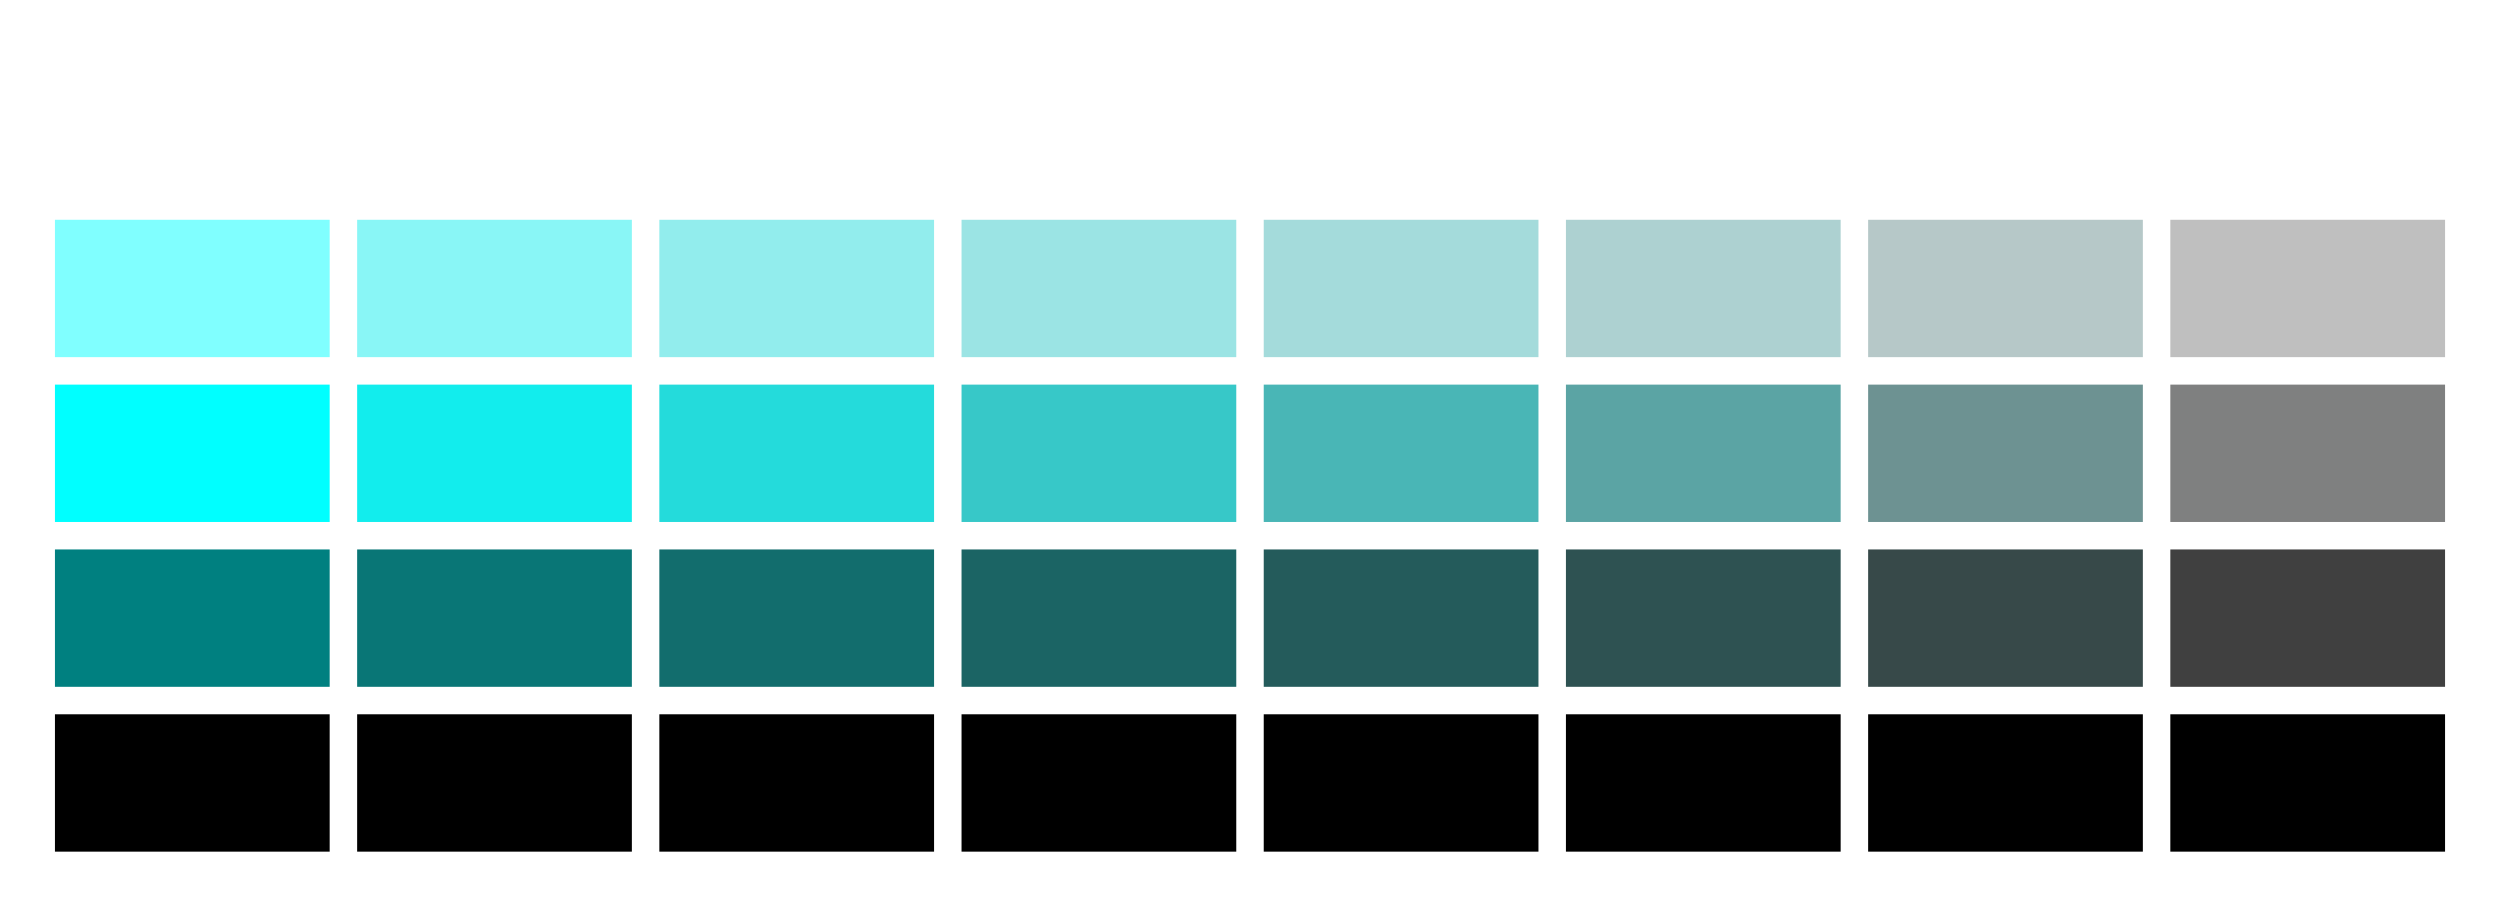
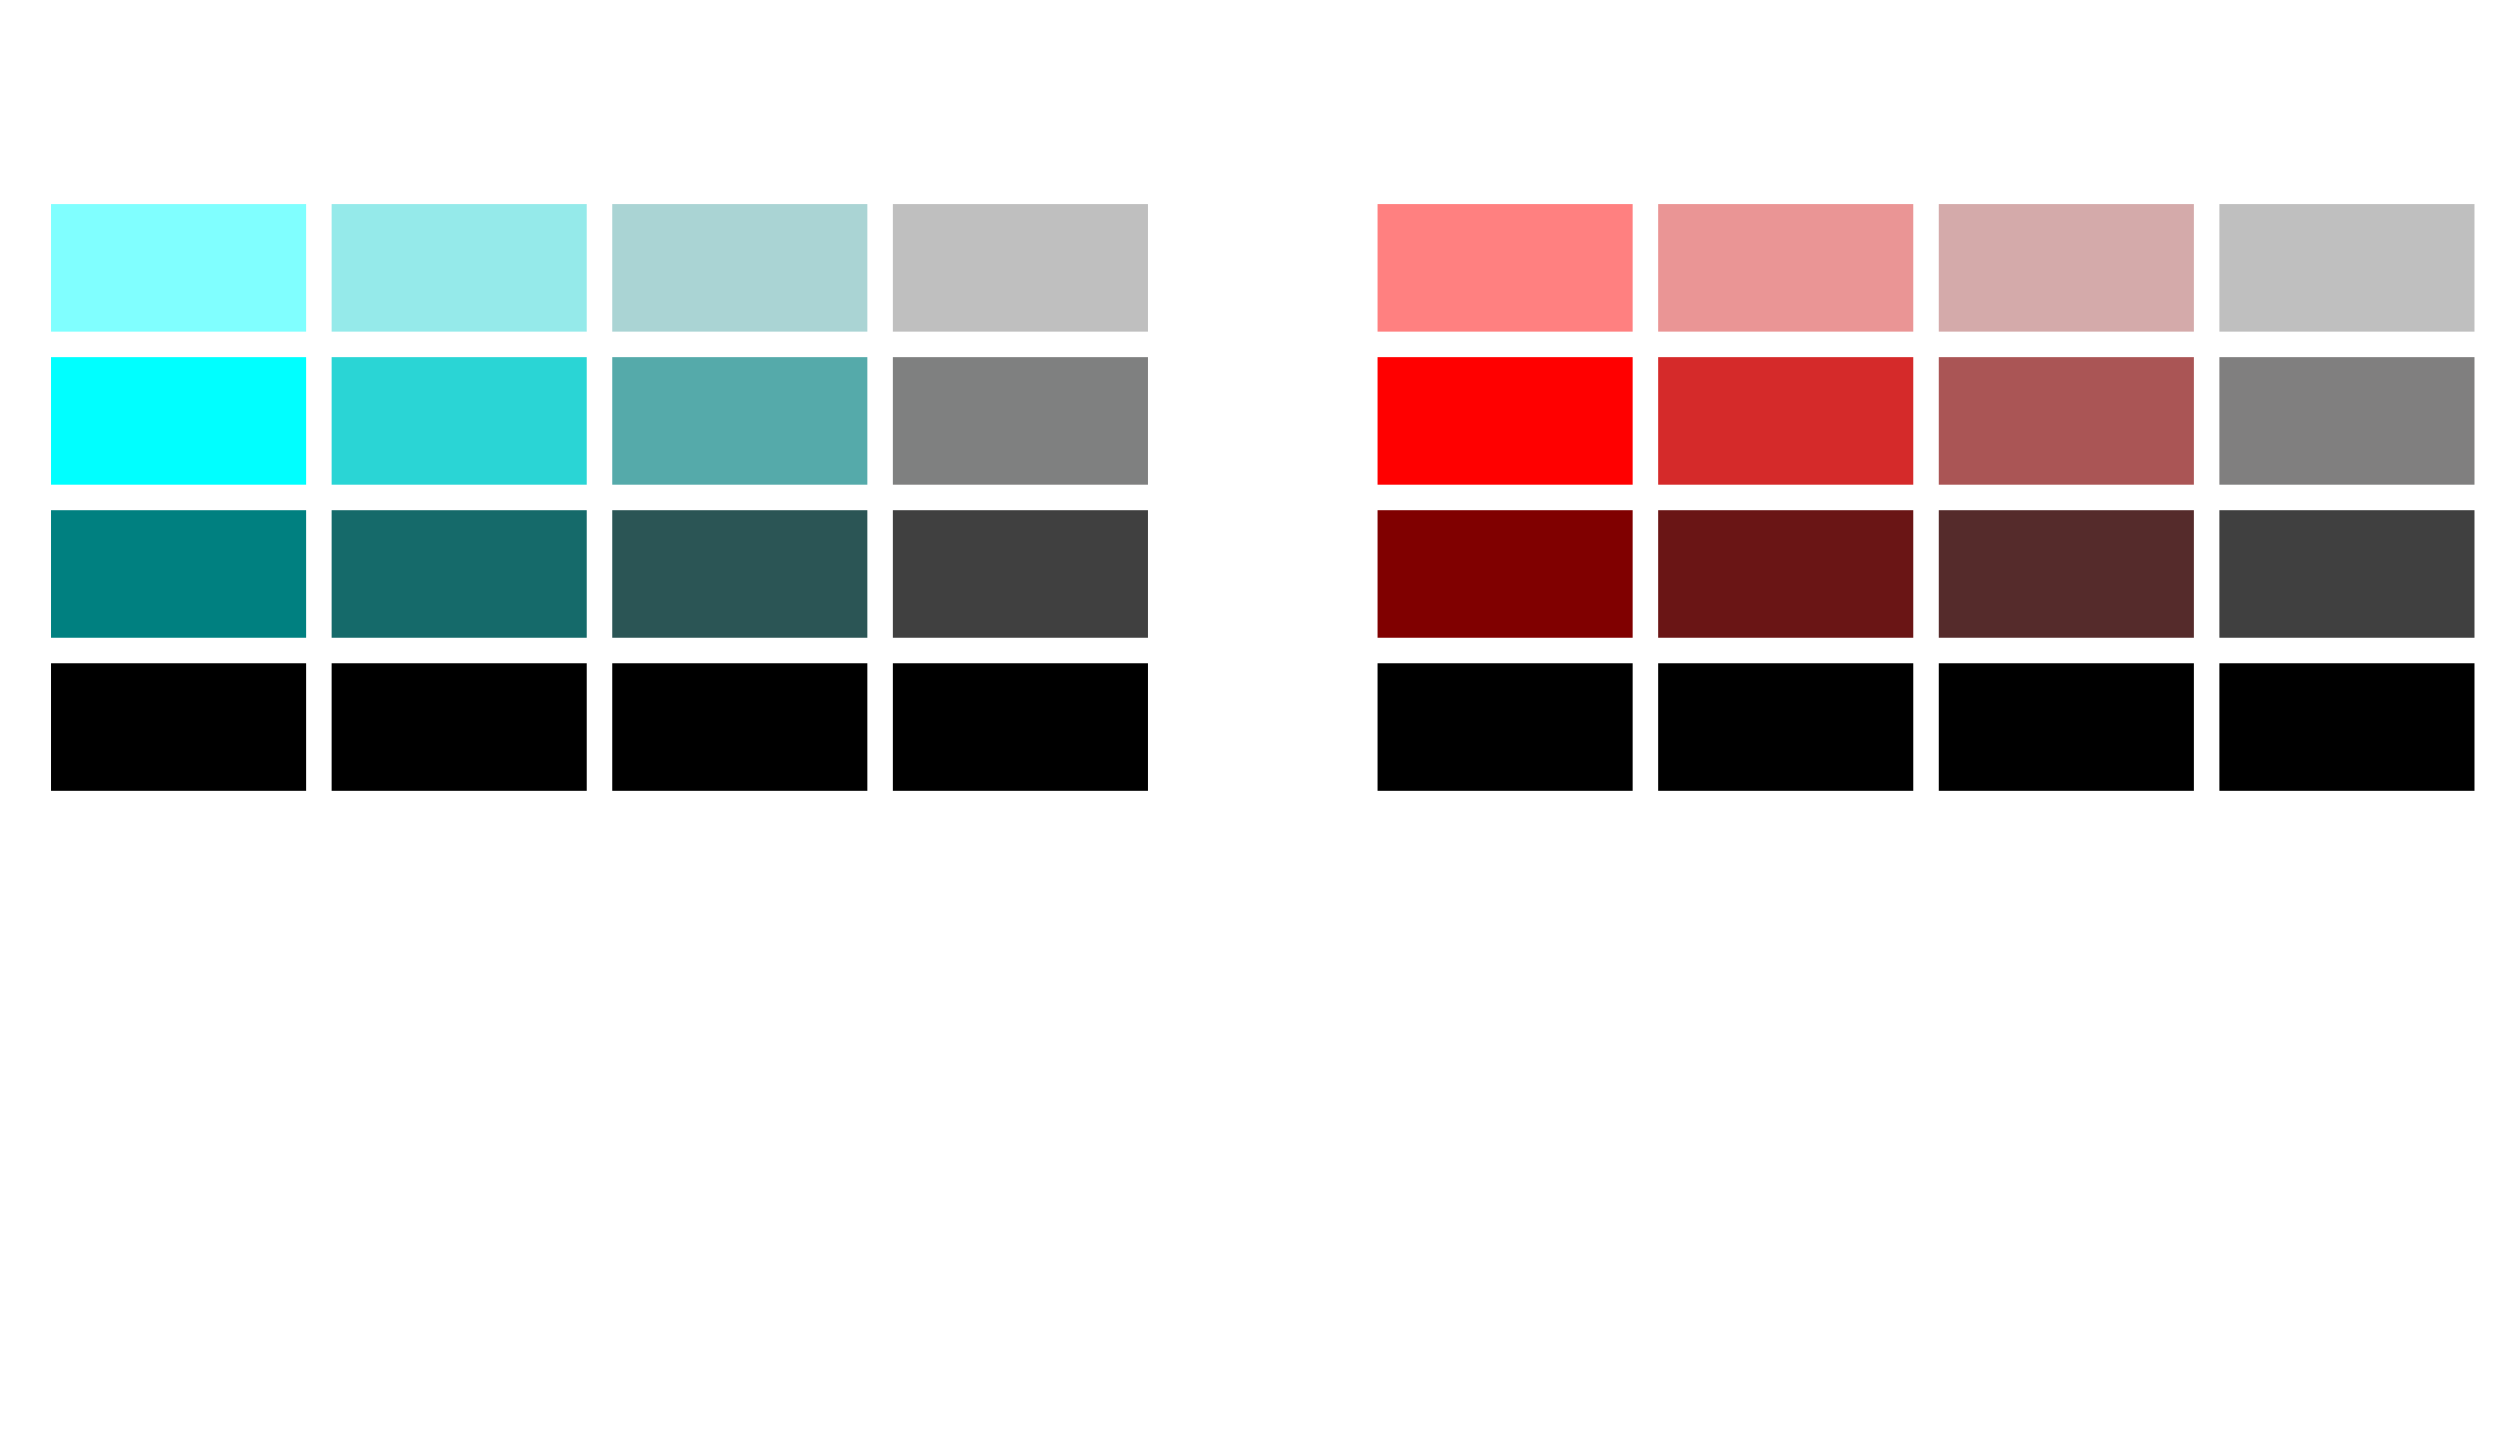
- <svg xmlns="http://www.w3.org/2000/svg" width="455.00" height="165.00" style="background:gray">
+ <svg xmlns="http://www.w3.org/2000/svg" width="490.00" height="285.00" style="background:gray">
  <rect x="10.000" y="10.000" width="50.00" height="25.00" style="fill:hsl(180, 100.0%, 100.0%)" />
  <rect x="10.000" y="40.000" width="50.00" height="25.00" style="fill:hsl(180, 100.0%, 75.0%)" />
  <rect x="10.000" y="70.000" width="50.00" height="25.00" style="fill:hsl(180, 100.0%, 50.0%)" />
  <rect x="10.000" y="100.000" width="50.00" height="25.00" style="fill:hsl(180, 100.0%, 25.0%)" />
  <rect x="10.000" y="130.000" width="50.00" height="25.00" style="fill:hsl(180, 100.0%, 0.0%)" />
-   <rect x="65.000" y="10.000" width="50.00" height="25.00" style="fill:hsl(180, 85.714%, 100.0%)" />
-   <rect x="65.000" y="40.000" width="50.00" height="25.00" style="fill:hsl(180, 85.714%, 75.0%)" />
-   <rect x="65.000" y="70.000" width="50.00" height="25.00" style="fill:hsl(180, 85.714%, 50.0%)" />
-   <rect x="65.000" y="100.000" width="50.00" height="25.00" style="fill:hsl(180, 85.714%, 25.0%)" />
-   <rect x="65.000" y="130.000" width="50.00" height="25.00" style="fill:hsl(180, 85.714%, 0.0%)" />
-   <rect x="120.000" y="10.000" width="50.00" height="25.00" style="fill:hsl(180, 71.429%, 100.0%)" />
-   <rect x="120.000" y="40.000" width="50.00" height="25.00" style="fill:hsl(180, 71.429%, 75.0%)" />
-   <rect x="120.000" y="70.000" width="50.00" height="25.00" style="fill:hsl(180, 71.429%, 50.0%)" />
-   <rect x="120.000" y="100.000" width="50.00" height="25.00" style="fill:hsl(180, 71.429%, 25.0%)" />
-   <rect x="120.000" y="130.000" width="50.00" height="25.00" style="fill:hsl(180, 71.429%, 0.0%)" />
-   <rect x="175.000" y="10.000" width="50.00" height="25.00" style="fill:hsl(180, 57.143%, 100.0%)" />
-   <rect x="175.000" y="40.000" width="50.00" height="25.00" style="fill:hsl(180, 57.143%, 75.0%)" />
-   <rect x="175.000" y="70.000" width="50.00" height="25.00" style="fill:hsl(180, 57.143%, 50.0%)" />
-   <rect x="175.000" y="100.000" width="50.00" height="25.00" style="fill:hsl(180, 57.143%, 25.0%)" />
-   <rect x="175.000" y="130.000" width="50.00" height="25.00" style="fill:hsl(180, 57.143%, 0.0%)" />
-   <rect x="230.000" y="10.000" width="50.00" height="25.00" style="fill:hsl(180, 42.857%, 100.0%)" />
-   <rect x="230.000" y="40.000" width="50.00" height="25.00" style="fill:hsl(180, 42.857%, 75.0%)" />
-   <rect x="230.000" y="70.000" width="50.00" height="25.00" style="fill:hsl(180, 42.857%, 50.0%)" />
-   <rect x="230.000" y="100.000" width="50.00" height="25.00" style="fill:hsl(180, 42.857%, 25.0%)" />
-   <rect x="230.000" y="130.000" width="50.00" height="25.00" style="fill:hsl(180, 42.857%, 0.0%)" />
-   <rect x="285.000" y="10.000" width="50.00" height="25.00" style="fill:hsl(180, 28.571%, 100.0%)" />
-   <rect x="285.000" y="40.000" width="50.00" height="25.00" style="fill:hsl(180, 28.571%, 75.0%)" />
-   <rect x="285.000" y="70.000" width="50.00" height="25.00" style="fill:hsl(180, 28.571%, 50.0%)" />
-   <rect x="285.000" y="100.000" width="50.00" height="25.00" style="fill:hsl(180, 28.571%, 25.0%)" />
-   <rect x="285.000" y="130.000" width="50.00" height="25.00" style="fill:hsl(180, 28.571%, 0.0%)" />
-   <rect x="340.000" y="10.000" width="50.00" height="25.00" style="fill:hsl(180, 14.286%, 100.0%)" />
-   <rect x="340.000" y="40.000" width="50.00" height="25.00" style="fill:hsl(180, 14.286%, 75.0%)" />
-   <rect x="340.000" y="70.000" width="50.00" height="25.00" style="fill:hsl(180, 14.286%, 50.0%)" />
-   <rect x="340.000" y="100.000" width="50.00" height="25.00" style="fill:hsl(180, 14.286%, 25.0%)" />
-   <rect x="340.000" y="130.000" width="50.00" height="25.00" style="fill:hsl(180, 14.286%, 0.0%)" />
-   <rect x="395.000" y="10.000" width="50.00" height="25.00" style="fill:hsl(180, 7.6293945e-6%, 100.0%)" />
-   <rect x="395.000" y="40.000" width="50.00" height="25.00" style="fill:hsl(180, 7.6293945e-6%, 75.0%)" />
-   <rect x="395.000" y="70.000" width="50.00" height="25.00" style="fill:hsl(180, 7.6293945e-6%, 50.0%)" />
-   <rect x="395.000" y="100.000" width="50.00" height="25.00" style="fill:hsl(180, 7.6293945e-6%, 25.0%)" />
-   <rect x="395.000" y="130.000" width="50.00" height="25.00" style="fill:hsl(180, 7.6293945e-6%, 0.0%)" />
+   <rect x="65.000" y="10.000" width="50.00" height="25.00" style="fill:hsl(180, 66.667%, 100.0%)" />
+   <rect x="65.000" y="40.000" width="50.00" height="25.00" style="fill:hsl(180, 66.667%, 75.0%)" />
+   <rect x="65.000" y="70.000" width="50.00" height="25.00" style="fill:hsl(180, 66.667%, 50.0%)" />
+   <rect x="65.000" y="100.000" width="50.00" height="25.00" style="fill:hsl(180, 66.667%, 25.0%)" />
+   <rect x="65.000" y="130.000" width="50.00" height="25.00" style="fill:hsl(180, 66.667%, 0.0%)" />
+   <rect x="120.000" y="10.000" width="50.00" height="25.00" style="fill:hsl(180, 33.333%, 100.0%)" />
+   <rect x="120.000" y="40.000" width="50.00" height="25.00" style="fill:hsl(180, 33.333%, 75.0%)" />
+   <rect x="120.000" y="70.000" width="50.00" height="25.00" style="fill:hsl(180, 33.333%, 50.0%)" />
+   <rect x="120.000" y="100.000" width="50.00" height="25.00" style="fill:hsl(180, 33.333%, 25.0%)" />
+   <rect x="120.000" y="130.000" width="50.00" height="25.00" style="fill:hsl(180, 33.333%, 0.0%)" />
+   <rect x="175.000" y="10.000" width="50.00" height="25.00" style="fill:hsl(180, 1.5258789e-5%, 100.0%)" />
+   <rect x="175.000" y="40.000" width="50.00" height="25.00" style="fill:hsl(180, 1.5258789e-5%, 75.0%)" />
+   <rect x="175.000" y="70.000" width="50.00" height="25.00" style="fill:hsl(180, 1.5258789e-5%, 50.0%)" />
+   <rect x="175.000" y="100.000" width="50.00" height="25.00" style="fill:hsl(180, 1.5258789e-5%, 25.0%)" />
+   <rect x="175.000" y="130.000" width="50.00" height="25.00" style="fill:hsl(180, 1.5258789e-5%, 0.0%)" />
+   <rect x="270.000" y="10.000" width="50.00" height="25.00" style="fill:hsl(0, 100.0%, 100.0%)" />
+   <rect x="270.000" y="40.000" width="50.00" height="25.00" style="fill:hsl(0, 100.0%, 75.0%)" />
+   <rect x="270.000" y="70.000" width="50.00" height="25.00" style="fill:hsl(0, 100.0%, 50.0%)" />
+   <rect x="270.000" y="100.000" width="50.00" height="25.00" style="fill:hsl(0, 100.0%, 25.0%)" />
+   <rect x="270.000" y="130.000" width="50.00" height="25.00" style="fill:hsl(0, 100.0%, 0.0%)" />
+   <rect x="325.000" y="10.000" width="50.00" height="25.00" style="fill:hsl(0, 66.667%, 100.0%)" />
+   <rect x="325.000" y="40.000" width="50.00" height="25.00" style="fill:hsl(0, 66.667%, 75.0%)" />
+   <rect x="325.000" y="70.000" width="50.00" height="25.00" style="fill:hsl(0, 66.667%, 50.0%)" />
+   <rect x="325.000" y="100.000" width="50.00" height="25.00" style="fill:hsl(0, 66.667%, 25.0%)" />
+   <rect x="325.000" y="130.000" width="50.00" height="25.00" style="fill:hsl(0, 66.667%, 0.0%)" />
+   <rect x="380.000" y="10.000" width="50.00" height="25.00" style="fill:hsl(0, 33.333%, 100.0%)" />
+   <rect x="380.000" y="40.000" width="50.00" height="25.00" style="fill:hsl(0, 33.333%, 75.0%)" />
+   <rect x="380.000" y="70.000" width="50.00" height="25.00" style="fill:hsl(0, 33.333%, 50.0%)" />
+   <rect x="380.000" y="100.000" width="50.00" height="25.00" style="fill:hsl(0, 33.333%, 25.0%)" />
+   <rect x="380.000" y="130.000" width="50.00" height="25.00" style="fill:hsl(0, 33.333%, 0.0%)" />
+   <rect x="435.000" y="10.000" width="50.00" height="25.00" style="fill:hsl(0, 1.5258789e-5%, 100.0%)" />
+   <rect x="435.000" y="40.000" width="50.00" height="25.00" style="fill:hsl(0, 1.5258789e-5%, 75.0%)" />
+   <rect x="435.000" y="70.000" width="50.00" height="25.00" style="fill:hsl(0, 1.5258789e-5%, 50.0%)" />
+   <rect x="435.000" y="100.000" width="50.00" height="25.00" style="fill:hsl(0, 1.5258789e-5%, 25.0%)" />
+   <rect x="435.000" y="130.000" width="50.00" height="25.00" style="fill:hsl(0, 1.5258789e-5%, 0.0%)" />
</svg>
